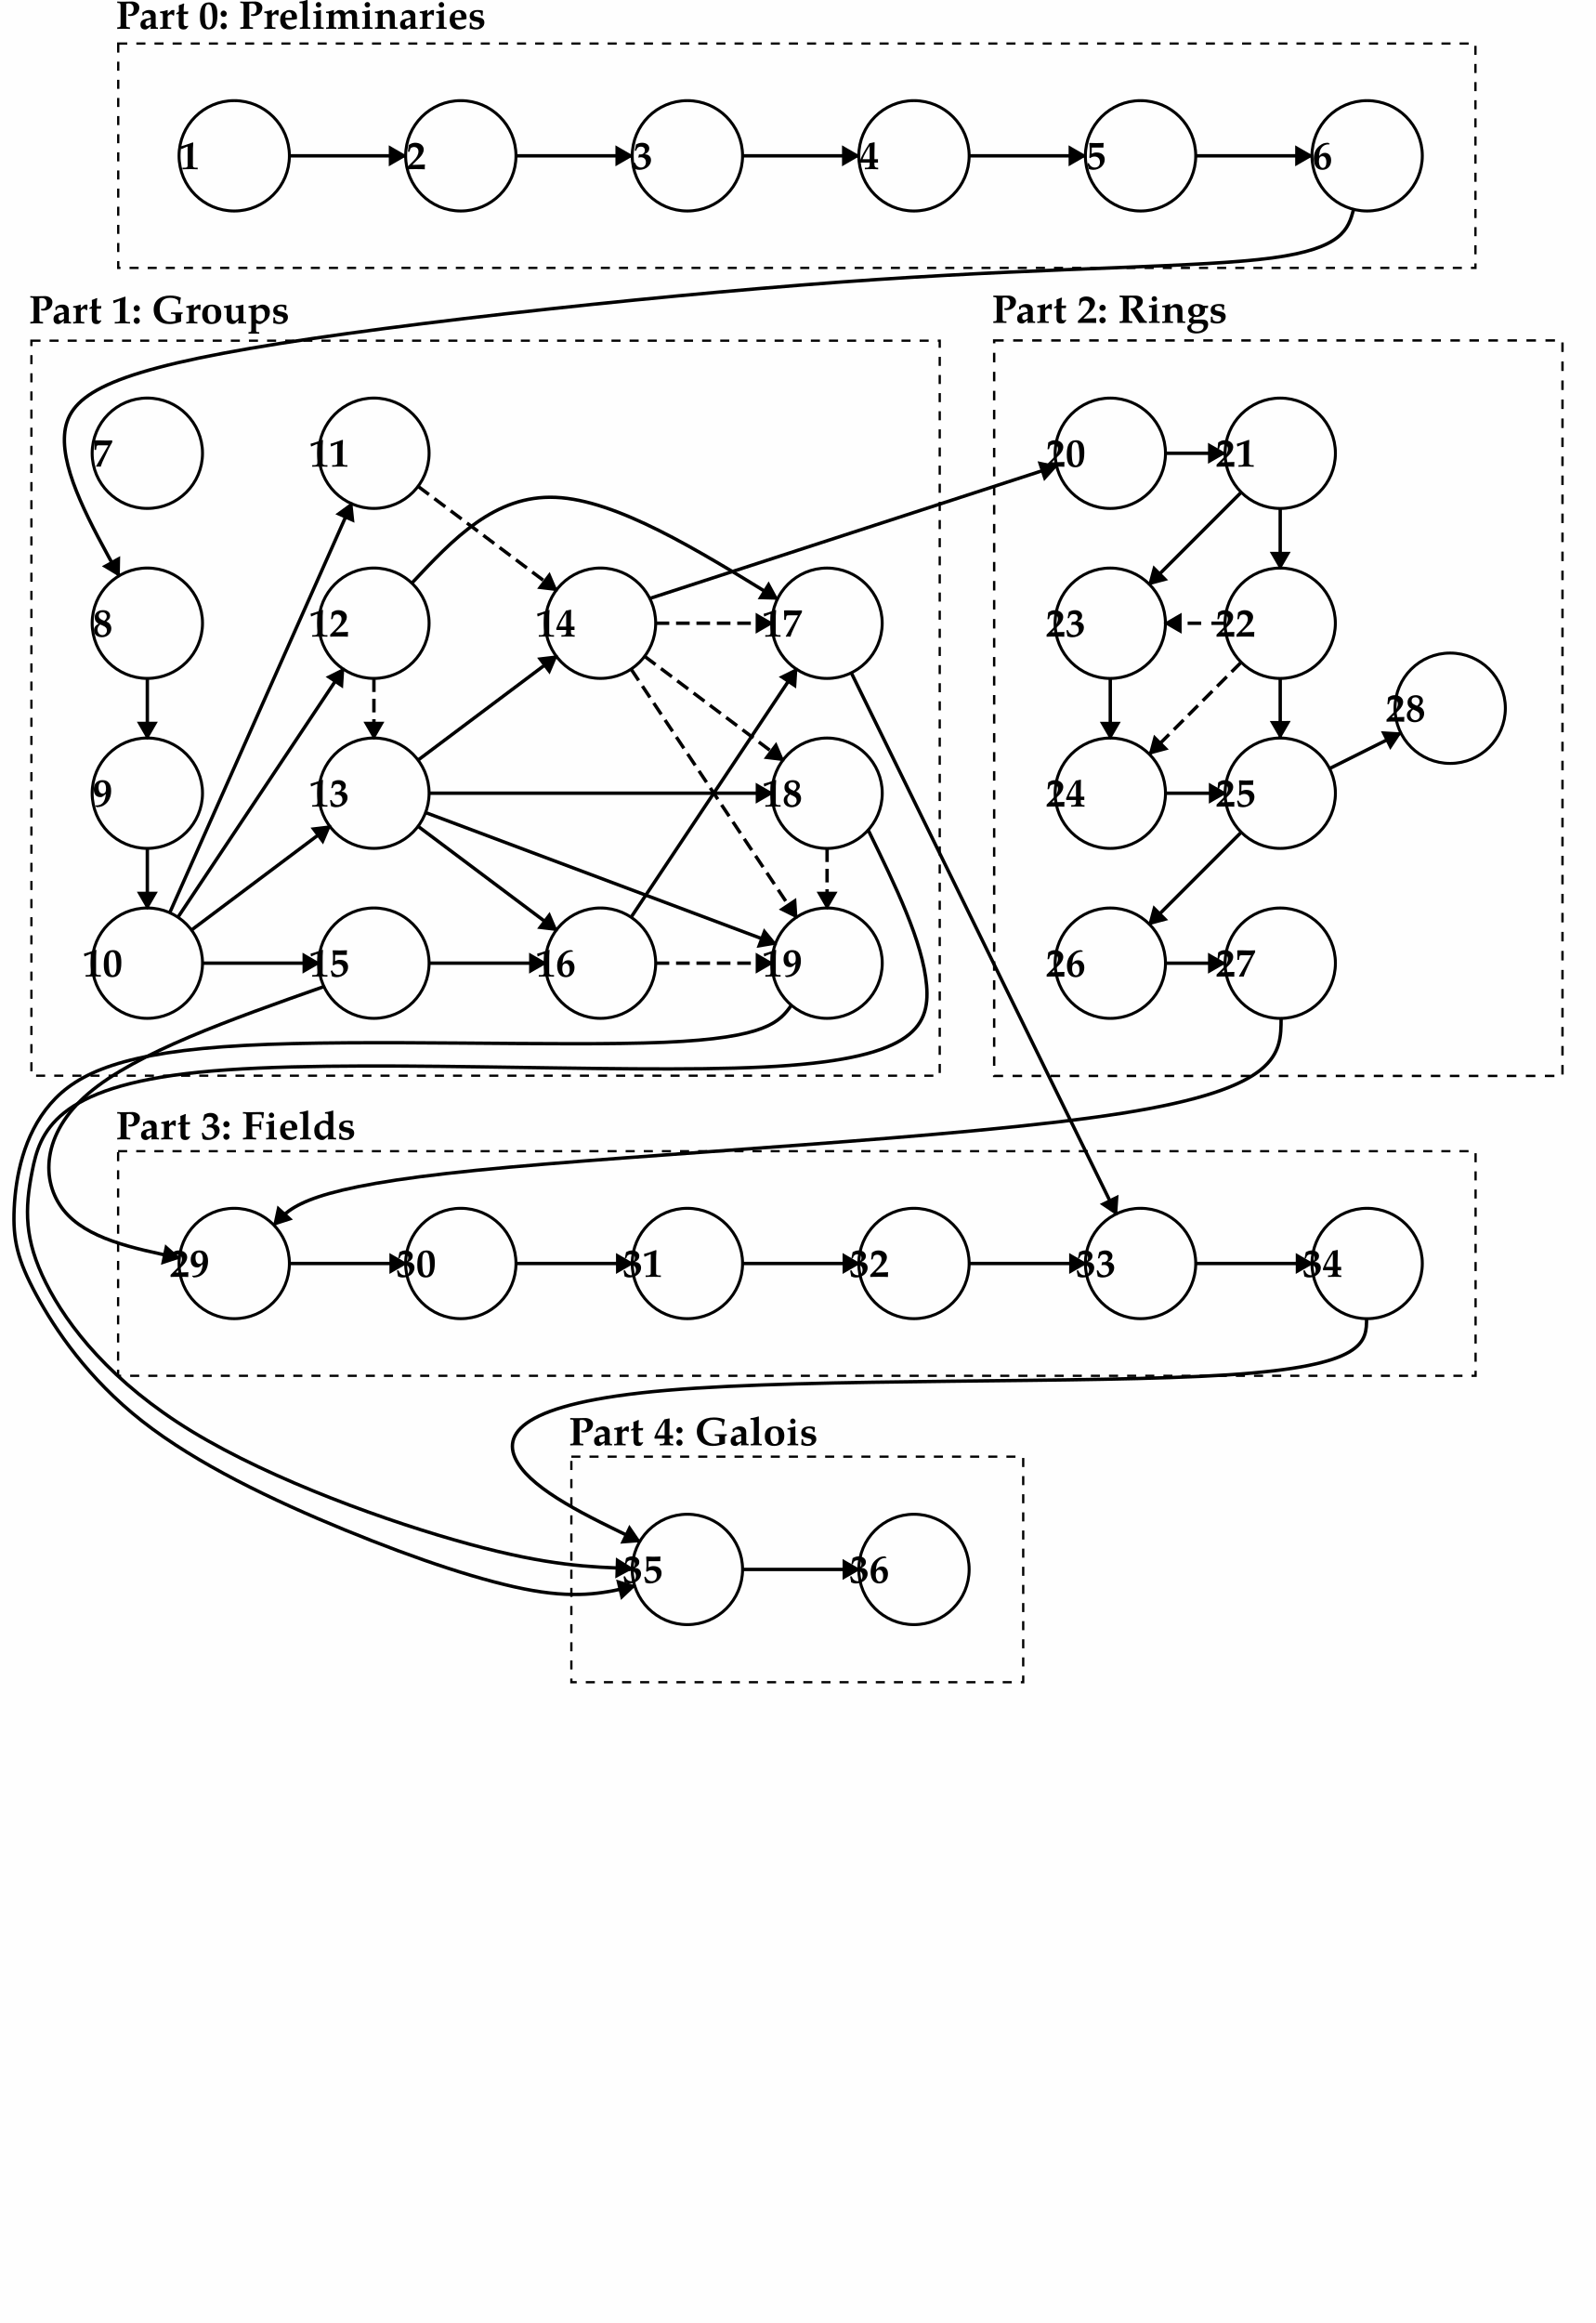
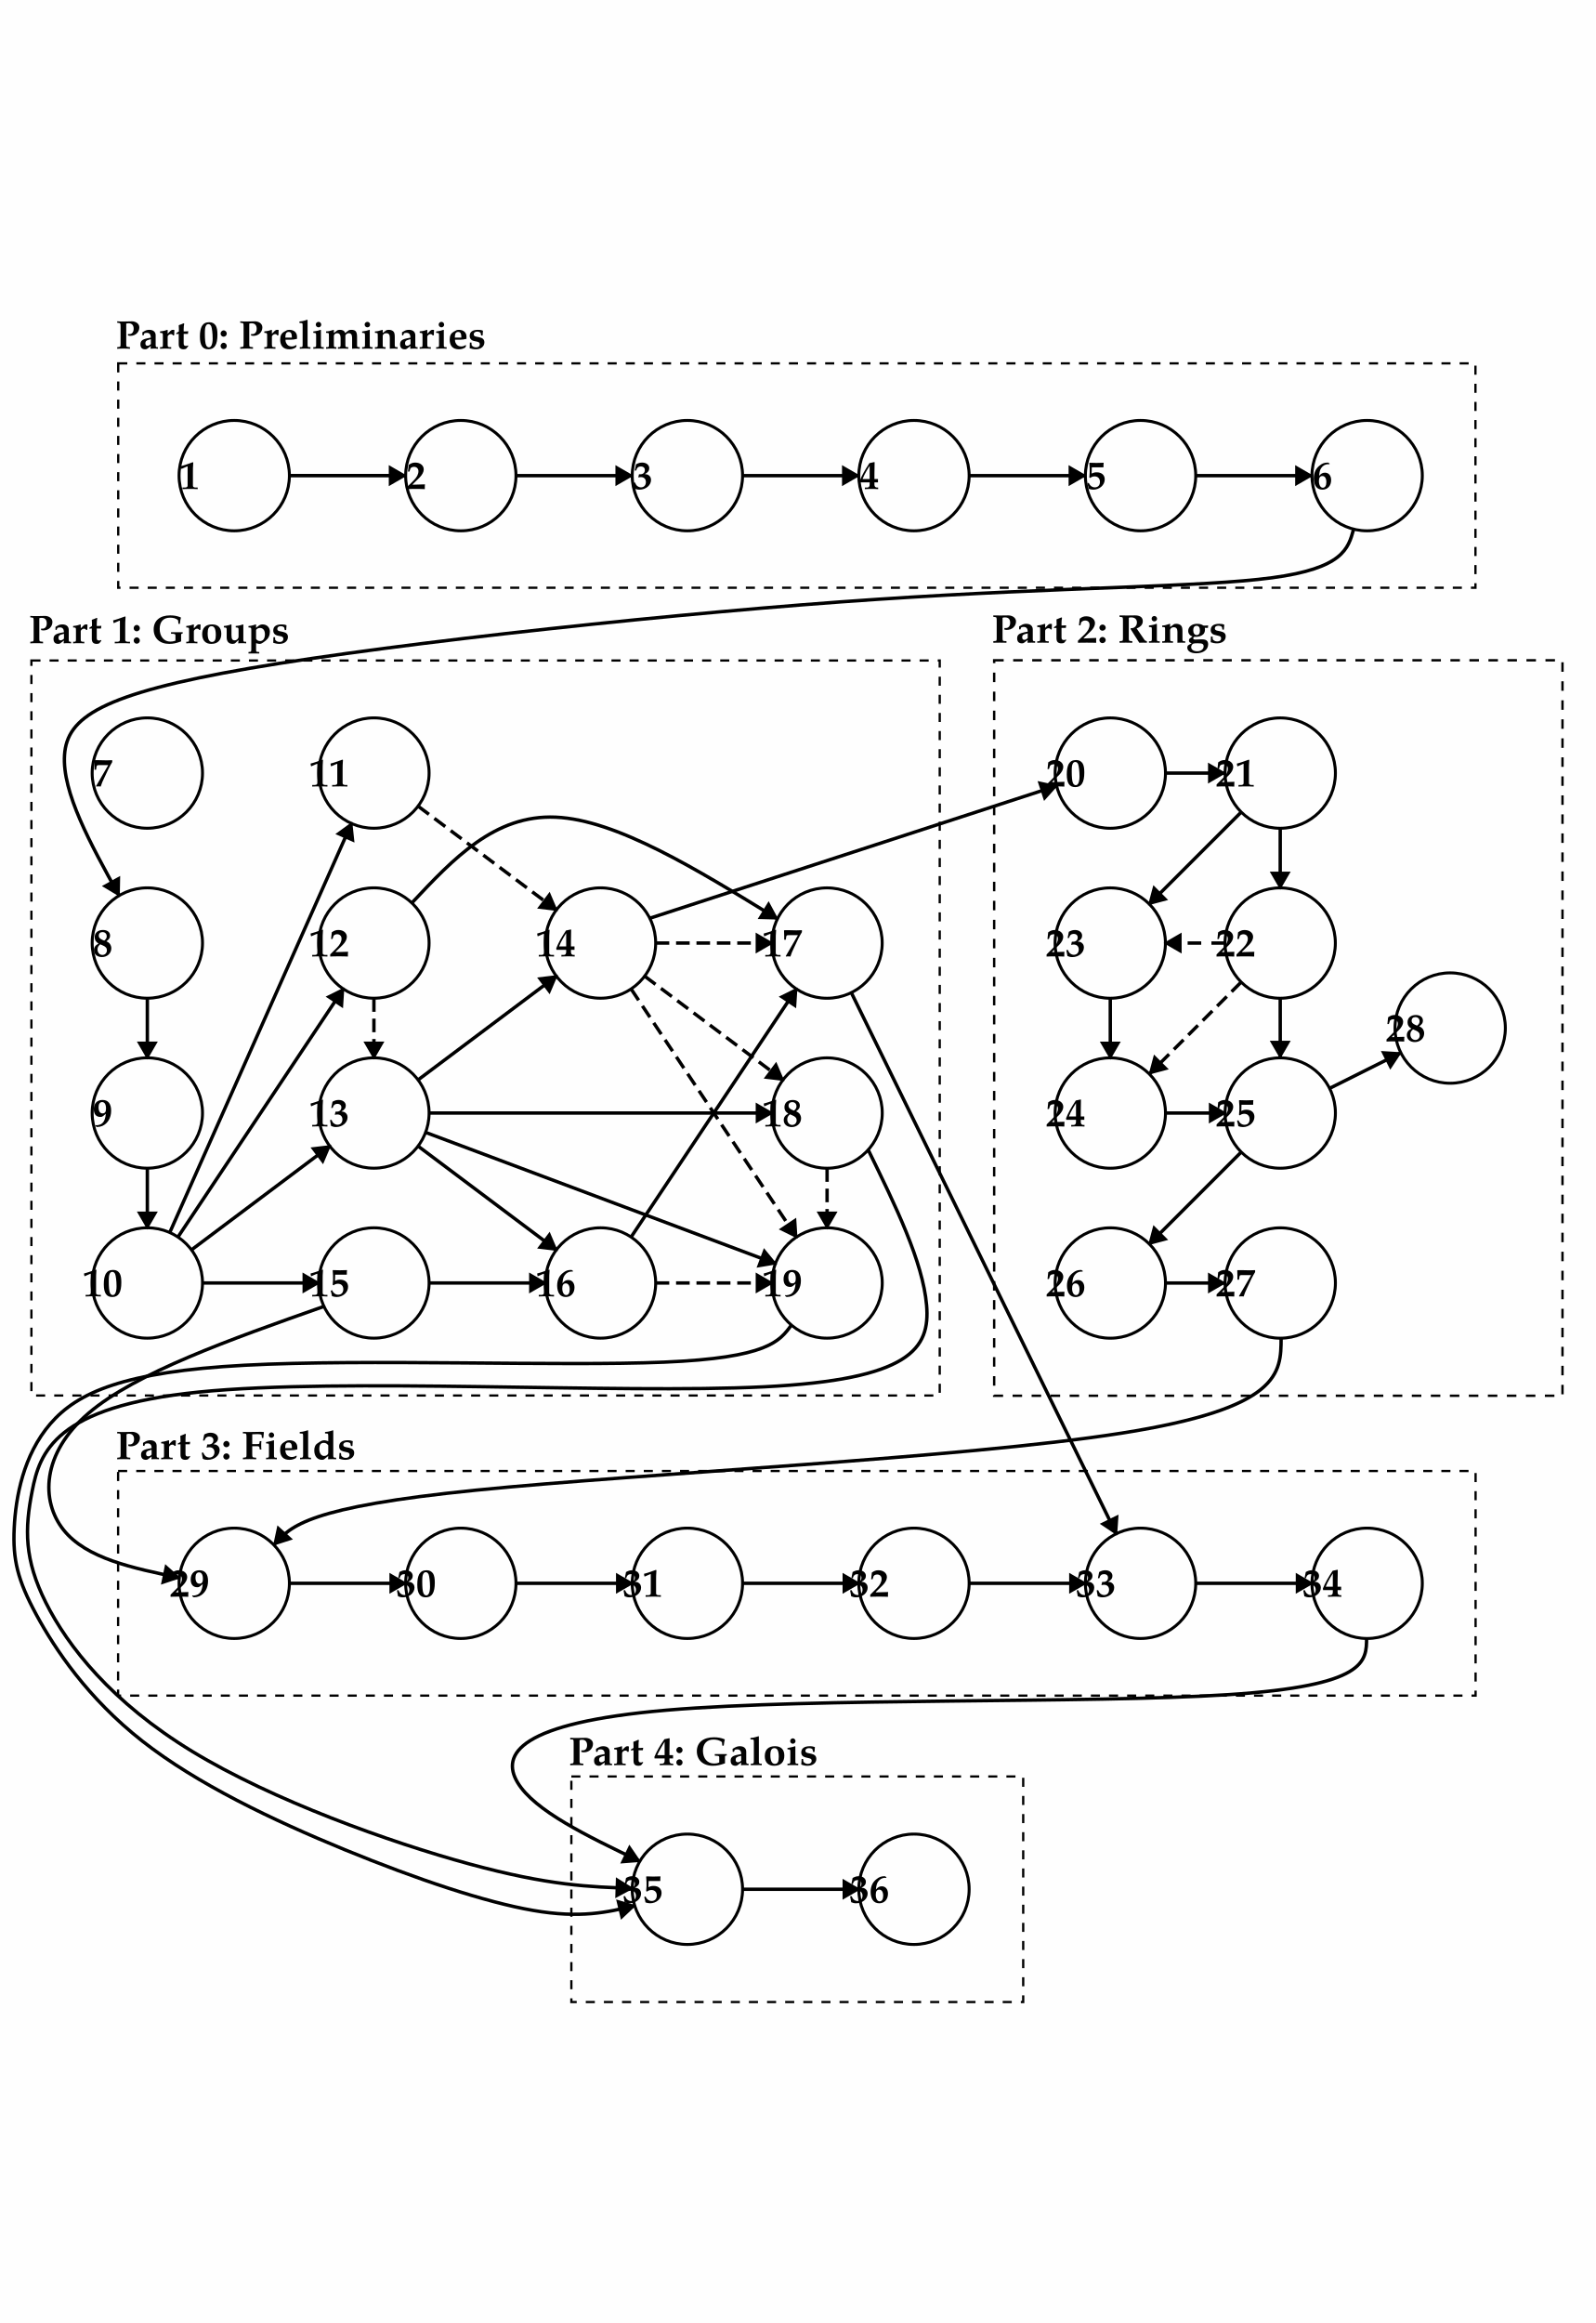
<svg xmlns="http://www.w3.org/2000/svg" width="140.8mm" height="205mm" viewBox="0 0 140.8 205" version="1.1" id="svg1">
  <defs id="defs1">
    <marker style="overflow:visible" id="marker43" refX="3" refY="0" orient="auto-start-reverse" markerWidth="1" markerHeight="1" viewBox="0 0 1 1" preserveAspectRatio="xMidYMid">
      <path transform="scale(0.5)" style="fill:context-stroke;fill-rule:evenodd;stroke:context-stroke;stroke-width:1pt" d="M 5.77,0 -2.88,5 V -5 Z" id="path43" />
    </marker>
    <marker style="overflow:visible" id="Triangle" refX="3.25" refY="0" orient="auto-start-reverse" markerWidth="1" markerHeight="1" viewBox="0 0 1 1" preserveAspectRatio="xMidYMid">
      <path transform="scale(0.5)" style="fill:context-stroke;fill-rule:evenodd;stroke:context-stroke;stroke-width:1pt" d="M 5.77,0 -2.88,5 V -5 Z" id="path135" />
    </marker>
    <marker style="overflow:visible" id="Triangle-8" refX="3" refY="0" orient="auto-start-reverse" markerWidth="1" markerHeight="1" viewBox="0 0 1 1" preserveAspectRatio="xMidYMid">
      <path transform="scale(0.5)" style="fill:context-stroke;fill-rule:evenodd;stroke:context-stroke;stroke-width:1pt" d="M 5.77,0 -2.88,5 V -5 Z" id="path135-9" />
    </marker>
  </defs>
  <g id="layer1" transform="matrix(1,0,0,0.82,-61.71822,-53.71499)">
    <rect style="fill:#fefefe;fill-opacity:1;stroke:#000000;stroke-width:0;stroke-dasharray:none;stroke-dashoffset:0" id="rect1" width="140.8" height="250" x="61.718" y="65.506" />
  </g>
-   <g id="layer8">
+   <g id="layer8" transform="translate(0,28.2235)">
    <g id="layer2" transform="translate(-9.599995,-10.00001)">
      <rect style="fill:#fefefe;fill-opacity:1;stroke:#000000;stroke-width:0.2;stroke-dasharray:0.8, 0.8;stroke-dashoffset:0" id="rect2" width="119.8" height="19.8" x="20.036" y="13.843" />
      <text xml:space="preserve" style="font-size:3.528px;fill:#030303;fill-opacity:1;stroke:#000000;stroke-width:0;stroke-dasharray:none;stroke-dashoffset:0" x="19.805" y="12.54" id="text2">
        <tspan id="tspan2" style="font-style:normal;font-variant:normal;font-weight:bold;font-stretch:normal;font-size:3.528px;font-family:'TeX Gyre Pagella';-inkscape-font-specification:'TeX Gyre Pagella';fill:#030303;fill-opacity:1;stroke-width:0;stroke-dasharray:none" x="19.805" y="12.54">Part 0: Preliminaries</tspan>
      </text>
      <g id="g1" transform="translate(10.3)">
        <circle style="fill:#fefefe;stroke:#000000;stroke-width:0.261;stroke-linejoin:bevel" id="path1" cx="19.975" cy="23.75" r="4.87" />
        <text xml:space="preserve" style="font-weight:bold;font-size:3.528px;font-family:'TeX Gyre Pagella';-inkscape-font-specification:'TeX Gyre Pagella Bold';text-align:center;text-anchor:middle;fill:#000000;fill-opacity:1;stroke:#000000;stroke-width:0;stroke-linejoin:bevel;stroke-dasharray:none" x="19.992" y="24.927" id="text4">
          <tspan id="tspan4" style="stroke-width:0" x="19.992" y="24.927">1</tspan>
        </text>
      </g>
      <g id="g5" transform="translate(30.3)">
        <circle style="fill:#fefefe;stroke:#000000;stroke-width:0.261;stroke-linejoin:bevel" id="circle4" cx="19.975" cy="23.75" r="4.87" />
        <text xml:space="preserve" style="font-weight:bold;font-size:3.528px;font-family:'TeX Gyre Pagella';-inkscape-font-specification:'TeX Gyre Pagella Bold';text-align:center;text-anchor:middle;fill:#000000;fill-opacity:1;stroke:#000000;stroke-width:0;stroke-linejoin:bevel;stroke-dasharray:none" x="19.992" y="24.927" id="text5">
          <tspan id="tspan5" style="stroke-width:0" x="19.992" y="24.927">2</tspan>
        </text>
      </g>
      <g id="g6" transform="translate(50.3)">
        <circle style="fill:#fefefe;stroke:#000000;stroke-width:0.261;stroke-linejoin:bevel" id="circle5" cx="19.975" cy="23.75" r="4.87" />
        <text xml:space="preserve" style="font-weight:bold;font-size:3.528px;font-family:'TeX Gyre Pagella';-inkscape-font-specification:'TeX Gyre Pagella Bold';text-align:center;text-anchor:middle;fill:#000000;fill-opacity:1;stroke:#000000;stroke-width:0;stroke-linejoin:bevel;stroke-dasharray:none" x="19.992" y="24.927" id="text6">
          <tspan id="tspan6" style="stroke-width:0" x="19.992" y="24.927">3</tspan>
        </text>
      </g>
      <g id="g7" transform="translate(70.3)">
        <circle style="fill:#fefefe;stroke:#000000;stroke-width:0.261;stroke-linejoin:bevel" id="circle6" cx="19.975" cy="23.75" r="4.87" />
        <text xml:space="preserve" style="font-weight:bold;font-size:3.528px;font-family:'TeX Gyre Pagella';-inkscape-font-specification:'TeX Gyre Pagella Bold';text-align:center;text-anchor:middle;fill:#000000;fill-opacity:1;stroke:#000000;stroke-width:0;stroke-linejoin:bevel;stroke-dasharray:none" x="19.992" y="24.927" id="text7">
          <tspan id="tspan7" style="stroke-width:0" x="19.992" y="24.927">4</tspan>
        </text>
      </g>
      <g id="g8" transform="translate(90.3)">
        <circle style="fill:#fefefe;stroke:#000000;stroke-width:0.261;stroke-linejoin:bevel" id="circle7" cx="19.975" cy="23.75" r="4.87" />
        <text xml:space="preserve" style="font-weight:bold;font-size:3.528px;font-family:'TeX Gyre Pagella';-inkscape-font-specification:'TeX Gyre Pagella Bold';text-align:center;text-anchor:middle;fill:#000000;fill-opacity:1;stroke:#000000;stroke-width:0;stroke-linejoin:bevel;stroke-dasharray:none" x="19.992" y="24.927" id="text8">
          <tspan id="tspan8" style="stroke-width:0" x="19.992" y="24.927">5</tspan>
        </text>
      </g>
      <g id="g9" transform="translate(110.3)">
        <circle style="fill:#fefefe;stroke:#000000;stroke-width:0.261;stroke-linejoin:bevel" id="circle8" cx="19.975" cy="23.75" r="4.87" />
        <text xml:space="preserve" style="font-weight:bold;font-size:3.528px;font-family:'TeX Gyre Pagella';-inkscape-font-specification:'TeX Gyre Pagella Bold';text-align:center;text-anchor:middle;fill:#000000;fill-opacity:1;stroke:#000000;stroke-width:0;stroke-linejoin:bevel;stroke-dasharray:none" x="19.992" y="24.927" id="text9">
          <tspan id="tspan9" style="stroke-width:0" x="19.992" y="24.927">6</tspan>
        </text>
      </g>
      <path style="fill:none;fill-rule:evenodd;stroke:#000000;stroke-width:0.302;stroke-linecap:butt;stroke-linejoin:bevel;stroke-dasharray:none;stroke-opacity:1;marker-end:url(#Triangle)" d="M 35.075,23.75 H 45.434" id="path6" />
      <path style="fill:none;fill-rule:evenodd;stroke:#000000;stroke-width:0.301;stroke-linecap:butt;stroke-linejoin:bevel;stroke-dasharray:none;stroke-opacity:1;marker-end:url(#Triangle-8)" d="M 55.075,23.75 H 65.359" id="path6-2" />
      <path style="fill:none;fill-rule:evenodd;stroke:#000000;stroke-width:0.301;stroke-linecap:butt;stroke-linejoin:bevel;stroke-dasharray:none;stroke-opacity:1;marker-end:url(#Triangle-8)" d="M 75.075,23.75 H 85.36" id="path10" />
      <path style="fill:none;fill-rule:evenodd;stroke:#000000;stroke-width:0.301;stroke-linecap:butt;stroke-linejoin:bevel;stroke-dasharray:none;stroke-opacity:1;marker-end:url(#Triangle-8)" d="M 95.075,23.75 H 105.359" id="path11" />
      <path style="fill:none;fill-rule:evenodd;stroke:#000000;stroke-width:0.301;stroke-linecap:butt;stroke-linejoin:bevel;stroke-dasharray:none;stroke-opacity:1;marker-end:url(#Triangle-8)" d="m 115.075,23.75 h 10.284" id="path12" />
    </g>
    <g id="layer3" transform="translate(-7.67,0.9968062)">
      <rect style="fill:#fefefe;fill-opacity:1;stroke:#000000;stroke-width:0.2;stroke-dasharray:0.8, 0.8;stroke-dashoffset:0" id="rect3" width="80.175" height="64.863" x="10.443" y="29.068" />
      <text xml:space="preserve" style="font-size:3.528px;fill:#030303;fill-opacity:1;stroke:#000000;stroke-width:0;stroke-dasharray:none;stroke-dashoffset:0" x="10.205" y="27.54" id="text2-1">
        <tspan id="tspan2-3" style="font-style:normal;font-variant:normal;font-weight:bold;font-stretch:normal;font-size:3.528px;font-family:'TeX Gyre Pagella';-inkscape-font-specification:'TeX Gyre Pagella';fill:#030303;fill-opacity:1;stroke-width:0;stroke-dasharray:none" x="10.205" y="27.54">Part 1: Groups</tspan>
      </text>
      <g id="g2" transform="translate(0.700005,15.24999)">
        <circle style="fill:#fefefe;stroke:#000000;stroke-width:0.261;stroke-linejoin:bevel" id="circle1" cx="19.975" cy="23.75" r="4.87" />
        <text xml:space="preserve" style="font-weight:bold;font-size:3.528px;font-family:'TeX Gyre Pagella';-inkscape-font-specification:'TeX Gyre Pagella Bold';text-align:center;text-anchor:middle;fill:#000000;fill-opacity:1;stroke:#000000;stroke-width:0;stroke-linejoin:bevel;stroke-dasharray:none" x="19.992" y="24.927" id="text1">
          <tspan id="tspan1" style="stroke-width:0" x="19.992" y="24.927">7</tspan>
        </text>
      </g>
      <g id="g11" transform="translate(0.700005,30.24999)">
        <circle style="fill:#fefefe;stroke:#000000;stroke-width:0.261;stroke-linejoin:bevel" id="circle10" cx="19.975" cy="23.75" r="4.87" />
        <text xml:space="preserve" style="font-weight:bold;font-size:3.528px;font-family:'TeX Gyre Pagella';-inkscape-font-specification:'TeX Gyre Pagella Bold';text-align:center;text-anchor:middle;fill:#000000;fill-opacity:1;stroke:#000000;stroke-width:0;stroke-linejoin:bevel;stroke-dasharray:none" x="19.992" y="24.927" id="text11">
          <tspan id="tspan11" style="stroke-width:0" x="19.992" y="24.927">8</tspan>
        </text>
      </g>
      <g id="g3" transform="translate(0.700005,45.24999)">
        <circle style="fill:#fefefe;stroke:#000000;stroke-width:0.261;stroke-linejoin:bevel" id="circle3" cx="19.975" cy="23.75" r="4.87" />
        <text xml:space="preserve" style="font-weight:bold;font-size:3.528px;font-family:'TeX Gyre Pagella';-inkscape-font-specification:'TeX Gyre Pagella Bold';text-align:center;text-anchor:middle;fill:#000000;fill-opacity:1;stroke:#000000;stroke-width:0;stroke-linejoin:bevel;stroke-dasharray:none" x="19.992" y="24.927" id="text3">
          <tspan id="tspan3" style="stroke-width:0" x="19.992" y="24.927">9</tspan>
        </text>
      </g>
      <g id="g12" transform="translate(0.700005,60.24999)">
        <circle style="fill:#fefefe;stroke:#000000;stroke-width:0.261;stroke-linejoin:bevel" id="circle11" cx="19.975" cy="23.75" r="4.87" />
        <text xml:space="preserve" style="font-weight:bold;font-size:3.528px;font-family:'TeX Gyre Pagella';-inkscape-font-specification:'TeX Gyre Pagella Bold';text-align:center;text-anchor:middle;fill:#000000;fill-opacity:1;stroke:#000000;stroke-width:0;stroke-linejoin:bevel;stroke-dasharray:none" x="19.992" y="24.927" id="text12">
          <tspan id="tspan12" style="stroke-width:0" x="19.992" y="24.927">10</tspan>
        </text>
      </g>
      <g id="g20" transform="translate(20.70001,15.24999)">
        <circle style="fill:#fefefe;stroke:#000000;stroke-width:0.261;stroke-linejoin:bevel" id="circle20" cx="19.975" cy="23.75" r="4.87" />
        <text xml:space="preserve" style="font-weight:bold;font-size:3.528px;font-family:'TeX Gyre Pagella';-inkscape-font-specification:'TeX Gyre Pagella Bold';text-align:center;text-anchor:middle;fill:#000000;fill-opacity:1;stroke:#000000;stroke-width:0;stroke-linejoin:bevel;stroke-dasharray:none" x="19.992" y="24.927" id="text20">
          <tspan id="tspan20" style="stroke-width:0" x="19.992" y="24.927">11</tspan>
        </text>
      </g>
      <g id="g21" transform="translate(20.70001,30.24999)">
        <circle style="fill:#fefefe;stroke:#000000;stroke-width:0.261;stroke-linejoin:bevel" id="circle21" cx="19.975" cy="23.75" r="4.87" />
        <text xml:space="preserve" style="font-weight:bold;font-size:3.528px;font-family:'TeX Gyre Pagella';-inkscape-font-specification:'TeX Gyre Pagella Bold';text-align:center;text-anchor:middle;fill:#000000;fill-opacity:1;stroke:#000000;stroke-width:0;stroke-linejoin:bevel;stroke-dasharray:none" x="19.992" y="24.927" id="text21">
          <tspan id="tspan21" style="stroke-width:0" x="19.992" y="24.927">12</tspan>
        </text>
      </g>
      <g id="g22" transform="translate(20.70001,45.24999)">
        <circle style="fill:#fefefe;stroke:#000000;stroke-width:0.261;stroke-linejoin:bevel" id="circle22" cx="19.975" cy="23.75" r="4.87" />
        <text xml:space="preserve" style="font-weight:bold;font-size:3.528px;font-family:'TeX Gyre Pagella';-inkscape-font-specification:'TeX Gyre Pagella Bold';text-align:center;text-anchor:middle;fill:#000000;fill-opacity:1;stroke:#000000;stroke-width:0;stroke-linejoin:bevel;stroke-dasharray:none" x="19.992" y="24.927" id="text22">
          <tspan id="tspan22" style="stroke-width:0" x="19.992" y="24.927">13</tspan>
        </text>
      </g>
      <g id="g23" transform="translate(40.7,30.24999)">
        <circle style="fill:#fefefe;stroke:#000000;stroke-width:0.261;stroke-linejoin:bevel" id="circle23" cx="19.975" cy="23.75" r="4.87" />
        <text xml:space="preserve" style="font-weight:bold;font-size:3.528px;font-family:'TeX Gyre Pagella';-inkscape-font-specification:'TeX Gyre Pagella Bold';text-align:center;text-anchor:middle;fill:#000000;fill-opacity:1;stroke:#000000;stroke-width:0;stroke-linejoin:bevel;stroke-dasharray:none" x="19.992" y="24.927" id="text23">
          <tspan id="tspan23" style="stroke-width:0" x="19.992" y="24.927">14</tspan>
        </text>
      </g>
      <g id="g24" transform="translate(20.70001,60.24999)">
        <circle style="fill:#fefefe;stroke:#000000;stroke-width:0.261;stroke-linejoin:bevel" id="circle24" cx="19.975" cy="23.75" r="4.87" />
        <text xml:space="preserve" style="font-weight:bold;font-size:3.528px;font-family:'TeX Gyre Pagella';-inkscape-font-specification:'TeX Gyre Pagella Bold';text-align:center;text-anchor:middle;fill:#000000;fill-opacity:1;stroke:#000000;stroke-width:0;stroke-linejoin:bevel;stroke-dasharray:none" x="19.992" y="24.927" id="text24">
          <tspan id="tspan24" style="stroke-width:0" x="19.992" y="24.927">15</tspan>
        </text>
      </g>
      <g id="g25" transform="translate(40.7,60.24999)">
        <circle style="fill:#fefefe;stroke:#000000;stroke-width:0.261;stroke-linejoin:bevel" id="circle25" cx="19.975" cy="23.75" r="4.87" />
        <text xml:space="preserve" style="font-weight:bold;font-size:3.528px;font-family:'TeX Gyre Pagella';-inkscape-font-specification:'TeX Gyre Pagella Bold';text-align:center;text-anchor:middle;fill:#000000;fill-opacity:1;stroke:#000000;stroke-width:0;stroke-linejoin:bevel;stroke-dasharray:none" x="19.992" y="24.927" id="text25">
          <tspan id="tspan25" style="stroke-width:0" x="19.992" y="24.927">16</tspan>
        </text>
      </g>
      <g id="g23-2" transform="translate(60.69501,30.25318)">
        <circle style="fill:#fefefe;stroke:#000000;stroke-width:0.261;stroke-linejoin:bevel" id="circle23-4" cx="19.975" cy="23.75" r="4.87" />
        <text xml:space="preserve" style="font-weight:bold;font-size:3.528px;font-family:'TeX Gyre Pagella';-inkscape-font-specification:'TeX Gyre Pagella Bold';text-align:center;text-anchor:middle;fill:#000000;fill-opacity:1;stroke:#000000;stroke-width:0;stroke-linejoin:bevel;stroke-dasharray:none" x="19.992" y="24.927" id="text23-8">
          <tspan id="tspan23-3" style="stroke-width:0" x="19.992" y="24.927">17</tspan>
        </text>
      </g>
      <g id="g26" transform="translate(60.70001,45.25318)">
        <circle style="fill:#fefefe;stroke:#000000;stroke-width:0.261;stroke-linejoin:bevel" id="circle26" cx="19.975" cy="23.75" r="4.87" />
        <text xml:space="preserve" style="font-weight:bold;font-size:3.528px;font-family:'TeX Gyre Pagella';-inkscape-font-specification:'TeX Gyre Pagella Bold';text-align:center;text-anchor:middle;fill:#000000;fill-opacity:1;stroke:#000000;stroke-width:0;stroke-linejoin:bevel;stroke-dasharray:none" x="19.992" y="24.927" id="text26">
          <tspan id="tspan26" style="stroke-width:0" x="19.992" y="24.927">18</tspan>
        </text>
      </g>
      <g id="g27" transform="translate(60.70001,60.24999)">
        <circle style="fill:#fefefe;stroke:#000000;stroke-width:0.261;stroke-linejoin:bevel" id="circle27" cx="19.975" cy="23.75" r="4.87" />
        <text xml:space="preserve" style="font-weight:bold;font-size:3.528px;font-family:'TeX Gyre Pagella';-inkscape-font-specification:'TeX Gyre Pagella Bold';text-align:center;text-anchor:middle;fill:#000000;fill-opacity:1;stroke:#000000;stroke-width:0;stroke-linejoin:bevel;stroke-dasharray:none" x="19.992" y="24.927" id="text27">
          <tspan id="tspan27" style="stroke-width:0" x="19.992" y="24.927">19</tspan>
        </text>
      </g>
      <path style="fill:none;fill-rule:evenodd;stroke:#000000;stroke-width:0.3;stroke-linecap:butt;stroke-linejoin:miter;stroke-dasharray:none;stroke-opacity:1;marker-end:url(#marker43)" d="M 20.675,58.87 V 64.13" id="path28" />
-       <path style="fill:none;fill-rule:evenodd;stroke:#000000;stroke-width:0.3;stroke-linecap:butt;stroke-linejoin:miter;stroke-dasharray:none;stroke-opacity:1;marker-end:url(#marker43)" d="M 20.675,73.87 V 79.13" id="path29" />
+       <path style="fill:none;fill-rule:evenodd;stroke:#000000;stroke-width:0.3;stroke-linecap:butt;stroke-linejoin:miter;stroke-dasharray:none;stroke-opacity:1;marker-end:url(#marker43)" d="m 20.675,73.87 0,5.261" id="path29" />
      <path style="fill:none;fill-rule:evenodd;stroke:#000000;stroke-width:0.3;stroke-linecap:butt;stroke-linejoin:miter;stroke-dasharray:none;stroke-opacity:1;marker-end:url(#marker43)" d="M 22.653,79.55 38.697,43.45" id="path30" />
      <path style="fill:none;fill-rule:evenodd;stroke:#000000;stroke-width:0.3;stroke-linecap:butt;stroke-linejoin:miter;stroke-dasharray:none;stroke-opacity:1;marker-end:url(#marker43)" d="M 23.376,79.948 37.974,58.052" id="path31" />
      <path style="fill:none;fill-rule:evenodd;stroke:#000000;stroke-width:0.3;stroke-linecap:butt;stroke-linejoin:miter;stroke-dasharray:none;stroke-opacity:1;marker-end:url(#marker43)" d="M 24.571,81.078 36.779,71.922" id="path32" />
      <path style="fill:none;fill-rule:evenodd;stroke:#000000;stroke-width:0.3;stroke-linecap:butt;stroke-linejoin:miter;stroke-dasharray:none;stroke-opacity:1;marker-end:url(#marker43)" d="M 25.545,84 H 35.805" id="path33" />
      <path style="fill:none;fill-rule:evenodd;stroke:#000000;stroke-width:0.3;stroke-linecap:butt;stroke-linejoin:miter;stroke-dasharray:1.2, 0.6;stroke-dashoffset:0;stroke-opacity:1;marker-end:url(#marker43)" d="m 44.571,41.922 12.209,9.157" id="path37" />
      <path style="fill:none;fill-rule:evenodd;stroke:#000000;stroke-width:0.3;stroke-linecap:butt;stroke-linejoin:miter;stroke-dasharray:1.2, 0.6;stroke-dashoffset:0;stroke-opacity:1;marker-end:url(#marker43)" d="M 40.675,58.87 V 64.13" id="path36" />
      <path style="fill:#000000;fill-opacity:0;stroke:#000000;stroke-width:0.3;stroke-dasharray:none;stroke-dashoffset:0;marker-end:url(#Triangle-8)" d="m 44.034,50.451 c 3.656,-3.895 7.313,-7.79 12.682,-7.557 5.37,0.232 12.453,4.591 19.537,8.95" id="path7" />
      <path style="fill:none;fill-rule:evenodd;stroke:#000000;stroke-width:0.3;stroke-linecap:butt;stroke-linejoin:miter;stroke-dasharray:none;stroke-opacity:1;marker-end:url(#marker43)" d="M 44.571,66.078 56.779,56.922" id="path47" />
      <path style="fill:none;fill-rule:evenodd;stroke:#000000;stroke-width:0.3;stroke-linecap:butt;stroke-linejoin:miter;stroke-dasharray:none;stroke-opacity:1;marker-end:url(#marker43)" d="m 44.571,71.922 12.209,9.157" id="path46" />
      <path style="fill:none;fill-rule:evenodd;stroke:#000000;stroke-width:0.3;stroke-linecap:butt;stroke-linejoin:miter;stroke-dasharray:none;stroke-opacity:1;marker-end:url(#marker43)" d="m 45.545,69 30.261,0.002" id="path3" />
      <path style="fill:none;fill-rule:evenodd;stroke:#000000;stroke-width:0.3;stroke-linecap:butt;stroke-linejoin:miter;stroke-dasharray:none;stroke-opacity:1;marker-end:url(#marker43)" d="M 45.234,70.71 76.116,82.29" id="path45" />
      <path style="fill:none;fill-rule:evenodd;stroke:#000000;stroke-width:0.3;stroke-linecap:butt;stroke-linejoin:miter;stroke-dasharray:1.2, 0.6;stroke-dashoffset:0;stroke-opacity:1;marker-end:url(#Triangle-8)" d="m 65.545,54.001 10.256,0.002" id="path4" />
      <path style="fill:none;fill-rule:evenodd;stroke:#000000;stroke-width:0.3;stroke-linecap:butt;stroke-linejoin:miter;stroke-dasharray:1.2, 0.6;stroke-dashoffset:0;stroke-opacity:1;marker-end:url(#marker43)" d="M 64.57,56.922 76.78,66.081" id="path41" />
      <path style="fill:none;fill-rule:evenodd;stroke:#000000;stroke-width:0.3;stroke-linecap:butt;stroke-linejoin:miter;stroke-dasharray:1.2, 0.6;stroke-dashoffset:0;stroke-opacity:1;marker-end:url(#marker43)" d="M 63.376,58.052 77.974,79.948" id="path40" />
      <path style="fill:none;fill-rule:evenodd;stroke:#000000;stroke-width:0.3;stroke-linecap:butt;stroke-linejoin:miter;stroke-dasharray:none;stroke-opacity:1;marker-end:url(#marker43)" d="M 45.545,84 H 55.805" id="path34" />
      <path style="fill:none;fill-rule:evenodd;stroke:#000000;stroke-width:0.3;stroke-linecap:butt;stroke-linejoin:miter;stroke-dasharray:none;stroke-opacity:1;marker-end:url(#Triangle-8)" d="M 63.376,79.948 77.969,58.055" id="path5" />
      <path style="fill:none;fill-rule:evenodd;stroke:#000000;stroke-width:0.3;stroke-linecap:butt;stroke-linejoin:miter;stroke-dasharray:1.2, 0.6;stroke-dashoffset:0;stroke-opacity:1;marker-end:url(#marker43)" d="M 65.545,84 H 75.805" id="path35" />
      <path style="fill:none;fill-rule:evenodd;stroke:#000000;stroke-width:0.3;stroke-linecap:butt;stroke-linejoin:miter;stroke-dasharray:1.2, 0.6;stroke-dashoffset:0;stroke-opacity:1;marker-end:url(#marker43)" d="M 80.675,73.873 V 79.13" id="path42" />
    </g>
    <g id="layer5" transform="translate(-2.672)">
      <rect style="fill:#fefefe;fill-opacity:1;stroke:#000000;stroke-width:0.21;stroke-dasharray:0.839, 0.839;stroke-dashoffset:0" id="rect3-3" width="50.165" height="64.903" x="90.425" y="30.045" />
      <text xml:space="preserve" style="font-size:6.236px;fill:#030303;fill-opacity:1;stroke:#000000;stroke-width:0;stroke-dasharray:none;stroke-dashoffset:0" x="-0.017" y="50.452" id="text51" transform="matrix(0.5805441,0,0,0.5660146,90.21364,-0.06779408)">
        <tspan id="tspan51" style="font-style:normal;font-variant:normal;font-weight:bold;font-stretch:normal;font-size:6.236px;font-family:'TeX Gyre Pagella';-inkscape-font-specification:'TeX Gyre Pagella';fill:#030303;fill-opacity:1;stroke-width:0;stroke-dasharray:none" x="-0.017" y="50.452">Part 2: Rings</tspan>
      </text>
      <g id="g2-1" transform="translate(80.702,16.24999)">
        <circle style="fill:#fefefe;stroke:#000000;stroke-width:0.261;stroke-linejoin:bevel" id="circle1-1" cx="19.975" cy="23.75" r="4.87" />
        <text xml:space="preserve" style="font-weight:bold;font-size:3.528px;font-family:'TeX Gyre Pagella';-inkscape-font-specification:'TeX Gyre Pagella Bold';text-align:center;text-anchor:middle;fill:#000000;fill-opacity:1;stroke:#000000;stroke-width:0;stroke-linejoin:bevel;stroke-dasharray:none" x="19.992" y="24.927" id="text1-5">
          <tspan id="tspan1-0" style="stroke-width:0" x="19.992" y="24.927">20</tspan>
        </text>
      </g>
      <g id="g10" transform="translate(95.702,16.24999)">
        <circle style="fill:#fefefe;stroke:#000000;stroke-width:0.261;stroke-linejoin:bevel" id="circle2" cx="19.975" cy="23.75" r="4.87" />
        <text xml:space="preserve" style="font-weight:bold;font-size:3.528px;font-family:'TeX Gyre Pagella';-inkscape-font-specification:'TeX Gyre Pagella Bold';text-align:center;text-anchor:middle;fill:#000000;fill-opacity:1;stroke:#000000;stroke-width:0;stroke-linejoin:bevel;stroke-dasharray:none" x="19.992" y="24.927" id="text10">
          <tspan id="tspan10" style="stroke-width:0" x="19.992" y="24.927">21</tspan>
        </text>
      </g>
      <g id="g16" transform="translate(95.69701,31.24999)">
        <circle style="fill:#fefefe;stroke:#000000;stroke-width:0.261;stroke-linejoin:bevel" id="circle15" cx="19.975" cy="23.75" r="4.87" />
        <text xml:space="preserve" style="font-weight:bold;font-size:3.528px;font-family:'TeX Gyre Pagella';-inkscape-font-specification:'TeX Gyre Pagella Bold';text-align:center;text-anchor:middle;fill:#000000;fill-opacity:1;stroke:#000000;stroke-width:0;stroke-linejoin:bevel;stroke-dasharray:none" x="19.992" y="24.927" id="text15">
          <tspan id="tspan15" style="stroke-width:0" x="19.992" y="24.927">22</tspan>
        </text>
      </g>
      <g id="g19" transform="translate(80.69701,31.24999)">
        <circle style="fill:#fefefe;stroke:#000000;stroke-width:0.261;stroke-linejoin:bevel" id="circle18" cx="19.975" cy="23.75" r="4.87" />
        <text xml:space="preserve" style="font-weight:bold;font-size:3.528px;font-family:'TeX Gyre Pagella';-inkscape-font-specification:'TeX Gyre Pagella Bold';text-align:center;text-anchor:middle;fill:#000000;fill-opacity:1;stroke:#000000;stroke-width:0;stroke-linejoin:bevel;stroke-dasharray:none" x="19.992" y="24.927" id="text18">
          <tspan id="tspan18" style="stroke-width:0" x="19.992" y="24.927">23</tspan>
        </text>
      </g>
      <g id="g17" transform="translate(80.702,46.24999)">
        <circle style="fill:#fefefe;stroke:#000000;stroke-width:0.261;stroke-linejoin:bevel" id="circle16" cx="19.975" cy="23.75" r="4.87" />
        <text xml:space="preserve" style="font-weight:bold;font-size:3.528px;font-family:'TeX Gyre Pagella';-inkscape-font-specification:'TeX Gyre Pagella Bold';text-align:center;text-anchor:middle;fill:#000000;fill-opacity:1;stroke:#000000;stroke-width:0;stroke-linejoin:bevel;stroke-dasharray:none" x="19.992" y="24.927" id="text16">
          <tspan id="tspan16" style="stroke-width:0" x="19.992" y="24.927">24</tspan>
        </text>
      </g>
      <g id="g29" transform="translate(95.702,46.24999)">
        <circle style="fill:#fefefe;stroke:#000000;stroke-width:0.261;stroke-linejoin:bevel" id="circle19" cx="19.975" cy="23.75" r="4.87" />
        <text xml:space="preserve" style="font-weight:bold;font-size:3.528px;font-family:'TeX Gyre Pagella';-inkscape-font-specification:'TeX Gyre Pagella Bold';text-align:center;text-anchor:middle;fill:#000000;fill-opacity:1;stroke:#000000;stroke-width:0;stroke-linejoin:bevel;stroke-dasharray:none" x="19.992" y="24.927" id="text19">
          <tspan id="tspan19" style="stroke-width:0" x="19.992" y="24.927">25</tspan>
        </text>
      </g>
      <g id="g18" transform="translate(80.702,61.24999)">
        <circle style="fill:#fefefe;stroke:#000000;stroke-width:0.261;stroke-linejoin:bevel" id="circle17" cx="19.975" cy="23.75" r="4.87" />
        <text xml:space="preserve" style="font-weight:bold;font-size:3.528px;font-family:'TeX Gyre Pagella';-inkscape-font-specification:'TeX Gyre Pagella Bold';text-align:center;text-anchor:middle;fill:#000000;fill-opacity:1;stroke:#000000;stroke-width:0;stroke-linejoin:bevel;stroke-dasharray:none" x="19.992" y="24.927" id="text17">
          <tspan id="tspan17" style="stroke-width:0" x="19.992" y="24.927">26</tspan>
        </text>
      </g>
      <g id="g30" transform="translate(95.702,61.24999)">
        <circle style="fill:#fefefe;stroke:#000000;stroke-width:0.261;stroke-linejoin:bevel" id="circle29" cx="19.975" cy="23.75" r="4.87" />
        <text xml:space="preserve" style="font-weight:bold;font-size:3.528px;font-family:'TeX Gyre Pagella';-inkscape-font-specification:'TeX Gyre Pagella Bold';text-align:center;text-anchor:middle;fill:#000000;fill-opacity:1;stroke:#000000;stroke-width:0;stroke-linejoin:bevel;stroke-dasharray:none" x="19.992" y="24.927" id="text29">
          <tspan id="tspan29" style="stroke-width:0" x="19.992" y="24.927">27</tspan>
        </text>
      </g>
      <g id="g15" transform="translate(110.702,38.74999)">
        <circle style="fill:#fefefe;stroke:#000000;stroke-width:0.261;stroke-linejoin:bevel" id="circle12" cx="19.975" cy="23.75" r="4.87" />
        <text xml:space="preserve" style="font-weight:bold;font-size:3.528px;font-family:'TeX Gyre Pagella';-inkscape-font-specification:'TeX Gyre Pagella Bold';text-align:center;text-anchor:middle;fill:#000000;fill-opacity:1;stroke:#000000;stroke-width:0;stroke-linejoin:bevel;stroke-dasharray:none" x="19.992" y="24.927" id="text13">
          <tspan id="tspan13" style="stroke-width:0" x="19.992" y="24.927">28</tspan>
        </text>
      </g>
      <path style="fill:none;fill-rule:evenodd;stroke:#000000;stroke-width:0.3;stroke-linecap:butt;stroke-linejoin:miter;stroke-dasharray:none;stroke-opacity:1;marker-end:url(#Triangle)" d="m 105.547,40 h 5.261" id="path39" />
      <path style="fill:none;fill-rule:evenodd;stroke:#000000;stroke-width:0.3;stroke-linecap:butt;stroke-linejoin:miter;stroke-dasharray:none;stroke-opacity:1;marker-end:url(#Triangle-8)" d="m 115.675,44.87 -0.002,5.261" id="path44" />
      <path style="fill:none;fill-rule:evenodd;stroke:#000000;stroke-width:0.3;stroke-linecap:butt;stroke-linejoin:miter;stroke-dasharray:none;stroke-opacity:1;marker-end:url(#Triangle-8)" d="m 112.233,43.443 -8.117,8.115" id="path56" />
-       <path style="fill:none;fill-rule:evenodd;stroke:#000000;stroke-width:0.3;stroke-linecap:butt;stroke-linejoin:miter;stroke-dasharray:1.2, 0.9;stroke-dashoffset:0;stroke-opacity:1;marker-end:url(#Triangle-8)" d="m 110.802,55 -5.261,0" id="path49" />
+       <path style="fill:none;fill-rule:evenodd;stroke:#000000;stroke-width:0.3;stroke-linecap:butt;stroke-linejoin:miter;stroke-dasharray:1.2, 0.9;stroke-dashoffset:0;stroke-opacity:1;marker-end:url(#Triangle-8)" d="m 110.802,55 h -5.261" id="path49" />
      <path style="fill:none;fill-rule:evenodd;stroke:#000000;stroke-width:0.3;stroke-linecap:butt;stroke-linejoin:miter;stroke-dasharray:1.2, 0.6;stroke-dashoffset:0;stroke-opacity:1;marker-end:url(#Triangle)" d="m 112.229,58.444 -8.11,8.112" id="path57" />
      <path style="fill:none;fill-rule:evenodd;stroke:#000000;stroke-width:0.3;stroke-linecap:butt;stroke-linejoin:miter;stroke-dasharray:none;stroke-opacity:1;marker-end:url(#Triangle)" d="m 115.674,59.87 0.002,5.261" id="path58" />
      <path style="fill:none;fill-rule:evenodd;stroke:#000000;stroke-width:0.3;stroke-linecap:butt;stroke-linejoin:miter;stroke-dasharray:none;stroke-opacity:1;marker-end:url(#Triangle-8)" d="m 100.674,59.87 0.002,5.261" id="path51" />
      <path style="fill:none;fill-rule:evenodd;stroke:#000000;stroke-width:0.3;stroke-linecap:butt;stroke-linejoin:miter;stroke-dasharray:none;stroke-opacity:1;marker-end:url(#Triangle-8)" d="m 105.547,70 h 5.261" id="path52" />
      <path style="fill:none;fill-rule:evenodd;stroke:#000000;stroke-width:0.3;stroke-linecap:butt;stroke-linejoin:miter;stroke-dasharray:none;stroke-opacity:1;marker-end:url(#Triangle-8)" d="m 112.234,73.443 -8.113,8.113" id="path53" />
      <path style="fill:none;fill-rule:evenodd;stroke:#000000;stroke-width:0.3;stroke-linecap:butt;stroke-linejoin:miter;stroke-dasharray:none;stroke-opacity:1;marker-end:url(#Triangle)" d="M 120.032,67.822 126.322,64.678" id="path2" />
-       <path style="fill:none;fill-rule:evenodd;stroke:#000000;stroke-width:0.3;stroke-linecap:butt;stroke-linejoin:miter;stroke-dasharray:none;stroke-opacity:1;marker-end:url(#Triangle)" d="m 105.547,85 h 5.261" id="path54" />
+       <path style="fill:none;fill-rule:evenodd;stroke:#000000;stroke-width:0.3;stroke-linecap:butt;stroke-linejoin:miter;stroke-dasharray:none;stroke-opacity:1;marker-end:url(#Triangle)" d="m 105.547,85 5.261,0" id="path54" />
    </g>
    <g id="layer6" transform="translate(0,-0.9999887)">
      <rect style="fill:#fefefe;fill-opacity:1;stroke:#000000;stroke-width:0.2;stroke-dasharray:0.8, 0.8;stroke-dashoffset:0" id="rect3-3-6" width="119.821" height="19.821" x="10.426" y="102.59" />
      <text xml:space="preserve" style="font-size:3.575px;fill:#030303;fill-opacity:1;stroke:#000000;stroke-width:0;stroke-dasharray:none;stroke-dashoffset:0" x="10.073" y="102.836" id="text51-2" transform="scale(1.012754,0.987407)">
        <tspan id="tspan51-7" style="font-style:normal;font-variant:normal;font-weight:bold;font-stretch:normal;font-size:3.575px;font-family:'TeX Gyre Pagella';-inkscape-font-specification:'TeX Gyre Pagella';fill:#030303;fill-opacity:1;stroke-width:0;stroke-dasharray:none" x="10.073" y="102.836">Part 3: Fields</tspan>
      </text>
      <g id="g14" transform="translate(0.7000051,88.74998)">
        <circle style="fill:#fefefe;stroke:#000000;stroke-width:0.261;stroke-linejoin:bevel" id="circle9" cx="19.975" cy="23.75" r="4.87" />
        <text xml:space="preserve" style="font-weight:bold;font-size:3.528px;font-family:'TeX Gyre Pagella';-inkscape-font-specification:'TeX Gyre Pagella Bold';text-align:center;text-anchor:middle;fill:#000000;fill-opacity:1;stroke:#000000;stroke-width:0;stroke-linejoin:bevel;stroke-dasharray:none" x="19.992" y="24.927" id="text14">
          <tspan id="tspan14" style="stroke-width:0" x="19.992" y="24.927">29</tspan>
        </text>
      </g>
      <g id="g28" transform="translate(20.70001,88.74998)">
        <circle style="fill:#fefefe;stroke:#000000;stroke-width:0.261;stroke-linejoin:bevel" id="circle14" cx="19.975" cy="23.75" r="4.87" />
        <text xml:space="preserve" style="font-weight:bold;font-size:3.528px;font-family:'TeX Gyre Pagella';-inkscape-font-specification:'TeX Gyre Pagella Bold';text-align:center;text-anchor:middle;fill:#000000;fill-opacity:1;stroke:#000000;stroke-width:0;stroke-linejoin:bevel;stroke-dasharray:none" x="19.992" y="24.927" id="text28">
          <tspan id="tspan28" style="stroke-width:0" x="19.992" y="24.927">30</tspan>
        </text>
      </g>
      <g id="g31" transform="translate(40.7,88.74998)">
        <circle style="fill:#fefefe;stroke:#000000;stroke-width:0.261;stroke-linejoin:bevel" id="circle28" cx="19.975" cy="23.75" r="4.87" />
        <text xml:space="preserve" style="font-weight:bold;font-size:3.528px;font-family:'TeX Gyre Pagella';-inkscape-font-specification:'TeX Gyre Pagella Bold';text-align:center;text-anchor:middle;fill:#000000;fill-opacity:1;stroke:#000000;stroke-width:0;stroke-linejoin:bevel;stroke-dasharray:none" x="19.992" y="24.927" id="text30">
          <tspan id="tspan30" style="stroke-width:0" x="19.992" y="24.927">31</tspan>
        </text>
      </g>
      <g id="g32" transform="translate(60.7,88.74998)">
        <circle style="fill:#fefefe;stroke:#000000;stroke-width:0.261;stroke-linejoin:bevel" id="circle31" cx="19.975" cy="23.75" r="4.87" />
        <text xml:space="preserve" style="font-weight:bold;font-size:3.528px;font-family:'TeX Gyre Pagella';-inkscape-font-specification:'TeX Gyre Pagella Bold';text-align:center;text-anchor:middle;fill:#000000;fill-opacity:1;stroke:#000000;stroke-width:0;stroke-linejoin:bevel;stroke-dasharray:none" x="19.992" y="24.927" id="text31">
          <tspan id="tspan31" style="stroke-width:0" x="19.992" y="24.927">32</tspan>
        </text>
      </g>
      <g id="g33" transform="translate(80.70001,88.74998)">
        <circle style="fill:#fefefe;stroke:#000000;stroke-width:0.261;stroke-linejoin:bevel" id="circle32" cx="19.975" cy="23.75" r="4.87" />
        <text xml:space="preserve" style="font-weight:bold;font-size:3.528px;font-family:'TeX Gyre Pagella';-inkscape-font-specification:'TeX Gyre Pagella Bold';text-align:center;text-anchor:middle;fill:#000000;fill-opacity:1;stroke:#000000;stroke-width:0;stroke-linejoin:bevel;stroke-dasharray:none" x="19.992" y="24.927" id="text32">
          <tspan id="tspan32" style="stroke-width:0" x="19.992" y="24.927">33</tspan>
        </text>
      </g>
      <g id="g34" transform="translate(100.7,88.74998)">
        <circle style="fill:#fefefe;stroke:#000000;stroke-width:0.261;stroke-linejoin:bevel" id="circle33" cx="19.975" cy="23.75" r="4.87" />
        <text xml:space="preserve" style="font-weight:bold;font-size:3.528px;font-family:'TeX Gyre Pagella';-inkscape-font-specification:'TeX Gyre Pagella Bold';text-align:center;text-anchor:middle;fill:#000000;fill-opacity:1;stroke:#000000;stroke-width:0;stroke-linejoin:bevel;stroke-dasharray:none" x="19.992" y="24.927" id="text33">
          <tspan id="tspan33" style="stroke-width:0" x="19.992" y="24.927">34</tspan>
        </text>
      </g>
-       <path style="fill:none;fill-rule:evenodd;stroke:#000000;stroke-width:0.3;stroke-linecap:butt;stroke-linejoin:miter;stroke-dasharray:none;stroke-opacity:1;marker-end:url(#Triangle-8)" d="m 25.545,112.5 10.261,0" id="path48" />
+       <path style="fill:none;fill-rule:evenodd;stroke:#000000;stroke-width:0.3;stroke-linecap:butt;stroke-linejoin:miter;stroke-dasharray:none;stroke-opacity:1;marker-end:url(#Triangle-8)" d="m 25.545,112.5 h 10.261" id="path48" />
      <path style="fill:none;fill-rule:evenodd;stroke:#000000;stroke-width:0.3;stroke-linecap:butt;stroke-linejoin:miter;stroke-dasharray:none;stroke-opacity:1;marker-end:url(#Triangle-8)" d="M 45.545,112.5 H 55.805" id="path55" />
      <path style="fill:none;fill-rule:evenodd;stroke:#000000;stroke-width:0.3;stroke-linecap:butt;stroke-linejoin:miter;stroke-dasharray:none;stroke-opacity:1;marker-end:url(#Triangle-8)" d="M 65.545,112.5 H 75.805" id="path59" />
      <path style="fill:none;fill-rule:evenodd;stroke:#000000;stroke-width:0.3;stroke-linecap:butt;stroke-linejoin:miter;stroke-dasharray:none;stroke-opacity:1;marker-end:url(#Triangle-8)" d="M 85.545,112.5 H 95.805" id="path60" />
      <path style="fill:none;fill-rule:evenodd;stroke:#000000;stroke-width:0.3;stroke-linecap:butt;stroke-linejoin:miter;stroke-dasharray:none;stroke-opacity:1;marker-end:url(#Triangle-8)" d="m 105.545,112.5 h 10.261" id="path61" />
    </g>
    <g id="layer7">
      <rect style="fill:#fefefe;fill-opacity:1;stroke:#000000;stroke-width:0.2;stroke-dasharray:0.8, 0.8;stroke-dashoffset:0" id="rect4" width="39.884" height="19.905" x="50.433" y="128.547" />
      <text xml:space="preserve" style="font-size:3.575px;fill:#030303;fill-opacity:1;stroke:#000000;stroke-width:0;stroke-dasharray:none;stroke-dashoffset:0" x="49.56" y="129.168" id="text34" transform="scale(1.012754,0.987407)">
        <tspan id="tspan34" style="font-style:normal;font-variant:normal;font-weight:bold;font-stretch:normal;font-size:3.575px;font-family:'TeX Gyre Pagella';-inkscape-font-specification:'TeX Gyre Pagella';fill:#030303;fill-opacity:1;stroke-width:0;stroke-dasharray:none" x="49.56" y="129.168">Part 4: Galois</tspan>
      </text>
      <g id="g35" transform="translate(40.7,114.75)">
        <circle style="fill:#fefefe;stroke:#000000;stroke-width:0.261;stroke-linejoin:bevel" id="circle34" cx="19.975" cy="23.75" r="4.87" />
        <text xml:space="preserve" style="font-weight:bold;font-size:3.528px;font-family:'TeX Gyre Pagella';-inkscape-font-specification:'TeX Gyre Pagella Bold';text-align:center;text-anchor:middle;fill:#000000;fill-opacity:1;stroke:#000000;stroke-width:0;stroke-linejoin:bevel;stroke-dasharray:none" x="19.992" y="24.927" id="text35">
          <tspan id="tspan35" style="stroke-width:0" x="19.992" y="24.927">35</tspan>
        </text>
      </g>
      <g id="g36" transform="translate(60.7,114.75)">
        <circle style="fill:#fefefe;stroke:#000000;stroke-width:0.261;stroke-linejoin:bevel" id="circle35" cx="19.975" cy="23.75" r="4.87" />
        <text xml:space="preserve" style="font-weight:bold;font-size:3.528px;font-family:'TeX Gyre Pagella';-inkscape-font-specification:'TeX Gyre Pagella Bold';text-align:center;text-anchor:middle;fill:#000000;fill-opacity:1;stroke:#000000;stroke-width:0;stroke-linejoin:bevel;stroke-dasharray:none" x="19.992" y="24.927" id="text36">
          <tspan id="tspan36" style="stroke-width:0" x="19.992" y="24.927">36</tspan>
        </text>
      </g>
      <path style="fill:none;fill-rule:evenodd;stroke:#000000;stroke-width:0.3;stroke-linecap:butt;stroke-linejoin:miter;stroke-dasharray:none;stroke-opacity:1;marker-end:url(#Triangle-8)" d="M 65.545,138.5 H 75.805" id="path64" />
    </g>
    <g id="layer4">
      <path style="display:inline;fill:#000000;fill-opacity:0;stroke:#000000;stroke-width:0.3;stroke-dasharray:none;stroke-dashoffset:0;marker-end:url(#marker43)" d="m 139.478,17.491 c -0.475,1.716 -0.95,3.433 -7.191,4.271 -6.24,0.838 -18.245,0.798 -34.888,1.905 -16.643,1.107 -42.174,3.81 -55.353,6.084 -13.179,2.274 -16.129,4.343 -16.35,7.646 -0.221,3.303 2.288,7.841 4.797,12.378" id="path50" transform="translate(-19.99992,1)" />
      <path style="fill:#000000;stroke:#000000;stroke-width:0.3;stroke-dasharray:none;stroke-dashoffset:0;marker-end:url(#marker43)" d="M 57.297,52.829 C 69.276,48.932 81.254,45.035 93.233,41.138" id="path38" />
      <path style="fill:#000000;fill-opacity:0;stroke:#000000;stroke-width:0.3;stroke-dasharray:none;marker-end:url(#Triangle-8)" d="m 28.599,88.062 c -8.299,2.927 -16.598,5.853 -20.775,9.42 -4.177,3.567 -4.234,7.774 -2.218,10.301 2.015,2.527 6.101,3.374 10.188,4.22" id="path8" transform="translate(0,-0.9999887)" />
      <path style="fill:none;fill-rule:evenodd;stroke:#000000;stroke-width:0.3;stroke-linecap:butt;stroke-linejoin:miter;stroke-dasharray:none;stroke-opacity:1;marker-end:url(#Triangle-8)" d="M 82.812,58.376 106.203,106.13" id="path63" transform="translate(-7.67,0.9968062)" />
      <path style="fill:#000000;fill-opacity:0;stroke:#000000;stroke-width:0.3;stroke-dasharray:none;stroke-dashoffset:0;marker-end:url(#Triangle-8)" d="m 76.658,73.294 c 2.4,4.915 4.8,9.829 5.13,13.658 0.329,3.829 -1.412,6.572 -14.373,7.209 -12.961,0.638 -37.14,-0.83 -49.876,0.462 -12.736,1.292 -14.028,5.345 -14.695,8.713 -0.667,3.368 -0.711,6.052 1.206,9.875 1.916,3.824 5.791,8.787 12.91,13.119 7.119,4.332 17.481,8.033 24.49,9.942 7.008,1.909 10.663,2.025 14.317,2.142" id="path65" />
      <path style="fill:#000000;fill-opacity:0;stroke:#000000;stroke-width:0.3;stroke-dasharray:none;stroke-dashoffset:0;marker-end:url(#Triangle-8)" d="m 69.868,88.693 c -1.05,1.453 -2.1,2.905 -11.24,3.29 -9.141,0.385 -26.372,-0.299 -37.036,0.273 -10.664,0.572 -14.761,2.399 -17.148,5.165 -2.386,2.766 -3.062,6.472 -3.191,9.223 -0.129,2.751 0.289,4.547 1.946,7.61 1.658,3.063 4.555,7.394 9.357,11.164 4.802,3.77 11.507,6.98 17.879,9.593 6.372,2.613 12.411,4.629 16.615,5.355 4.204,0.726 6.572,0.161 8.941,-0.403" id="path66" />
      <path style="fill:#000000;fill-opacity:0;stroke:#000000;stroke-width:0.3;stroke-dasharray:none;stroke-dashoffset:0;marker-end:url(#Triangle-8)" d="m 113.081,90.857 c -0.012,3.091 -0.024,6.182 -14.089,8.393 -14.066,2.211 -42.184,3.542 -56.99,5.032 -14.806,1.49 -16.299,3.138 -17.791,4.787" id="path62" transform="translate(0,-0.9999887)" />
      <path style="fill:#000000;fill-opacity:0;stroke:#000000;stroke-width:0.3;stroke-dasharray:none;stroke-dashoffset:0;marker-end:url(#Triangle-8)" d="m 120.626,116.285 c 0,2.124 0,4.249 -12.196,5.041 -12.196,0.793 -36.586,0.254 -49.598,1.37 -13.012,1.116 -14.644,3.887 -13.146,6.383 1.498,2.496 6.126,4.716 10.753,6.936" id="path67" />
    </g>
  </g>
</svg>
